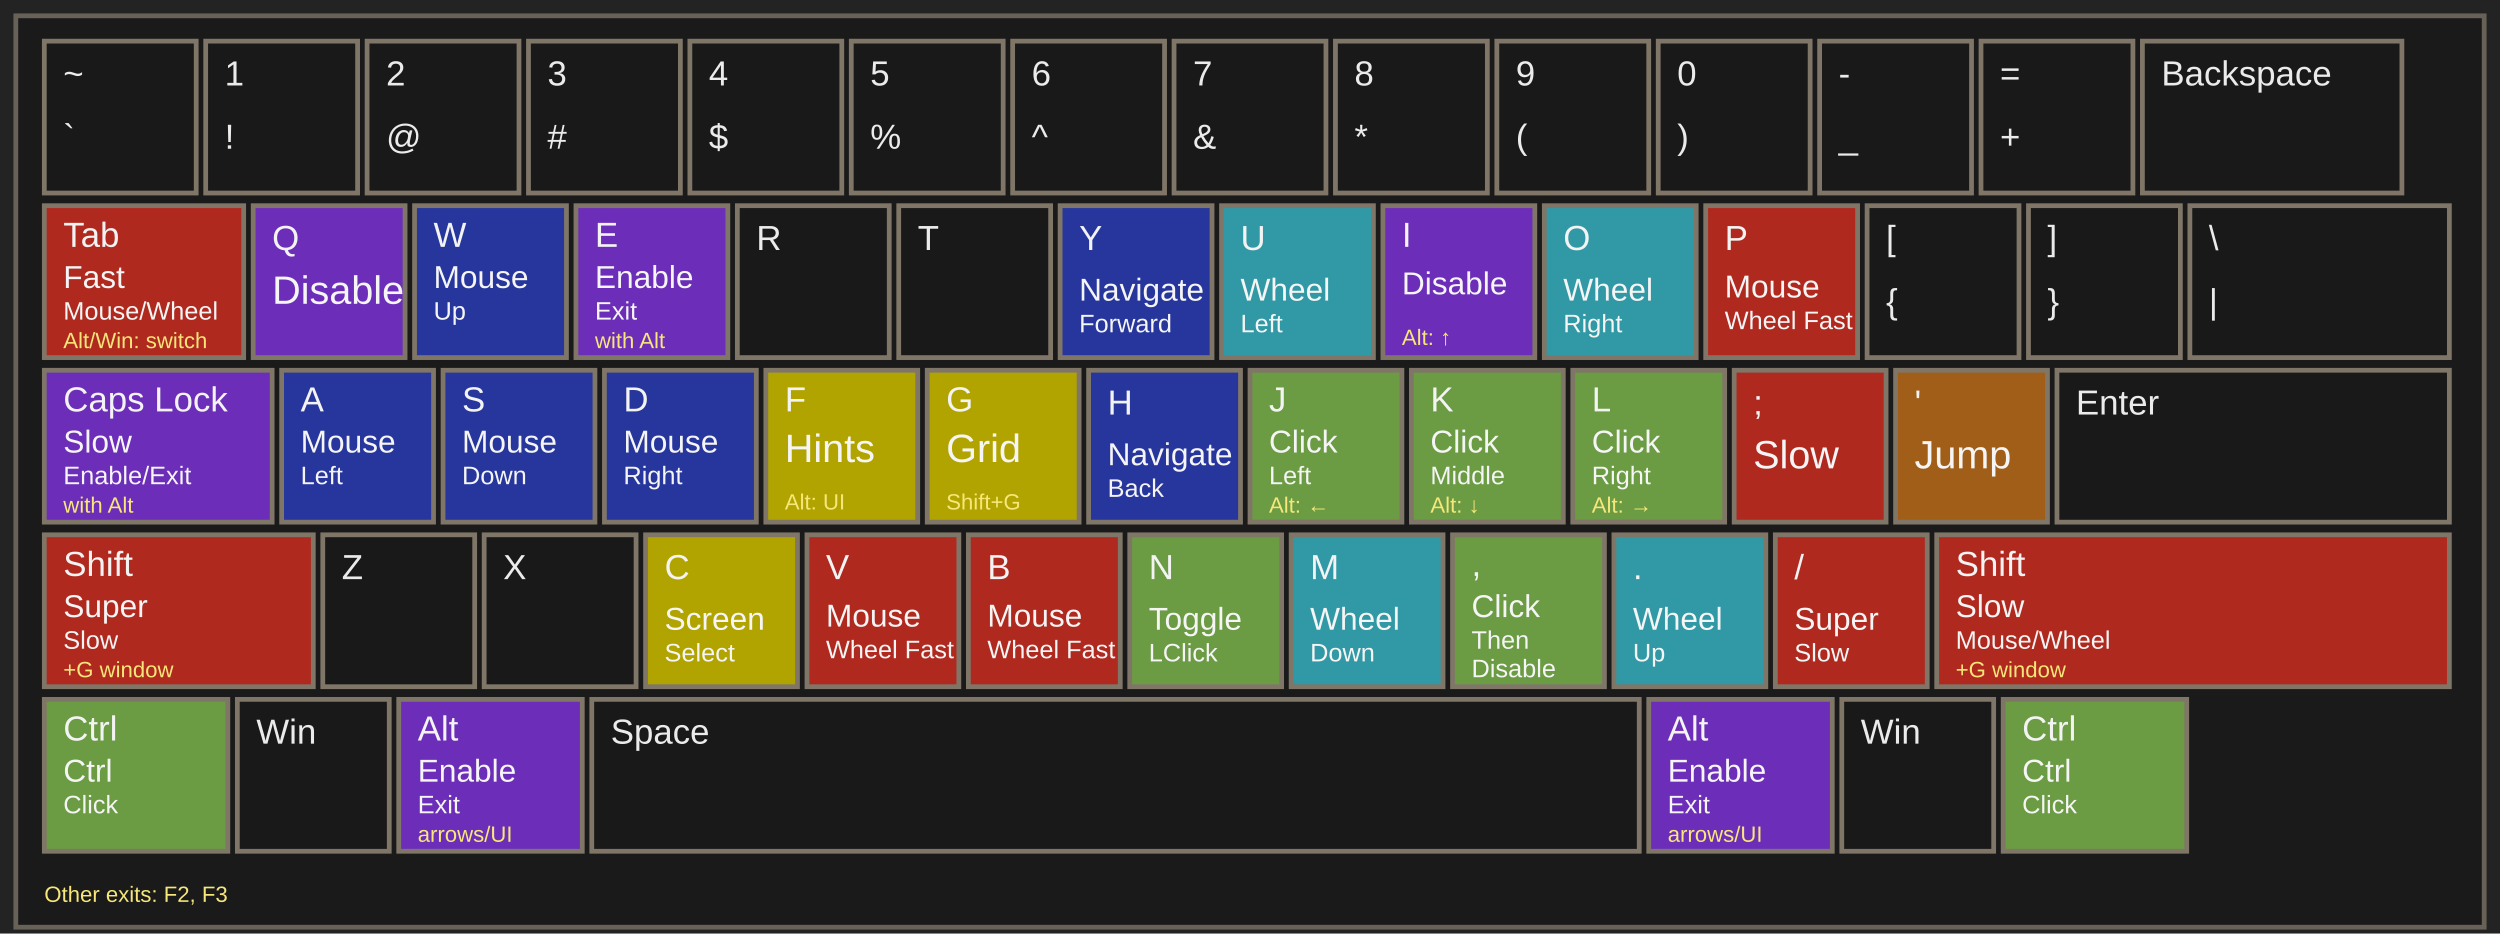
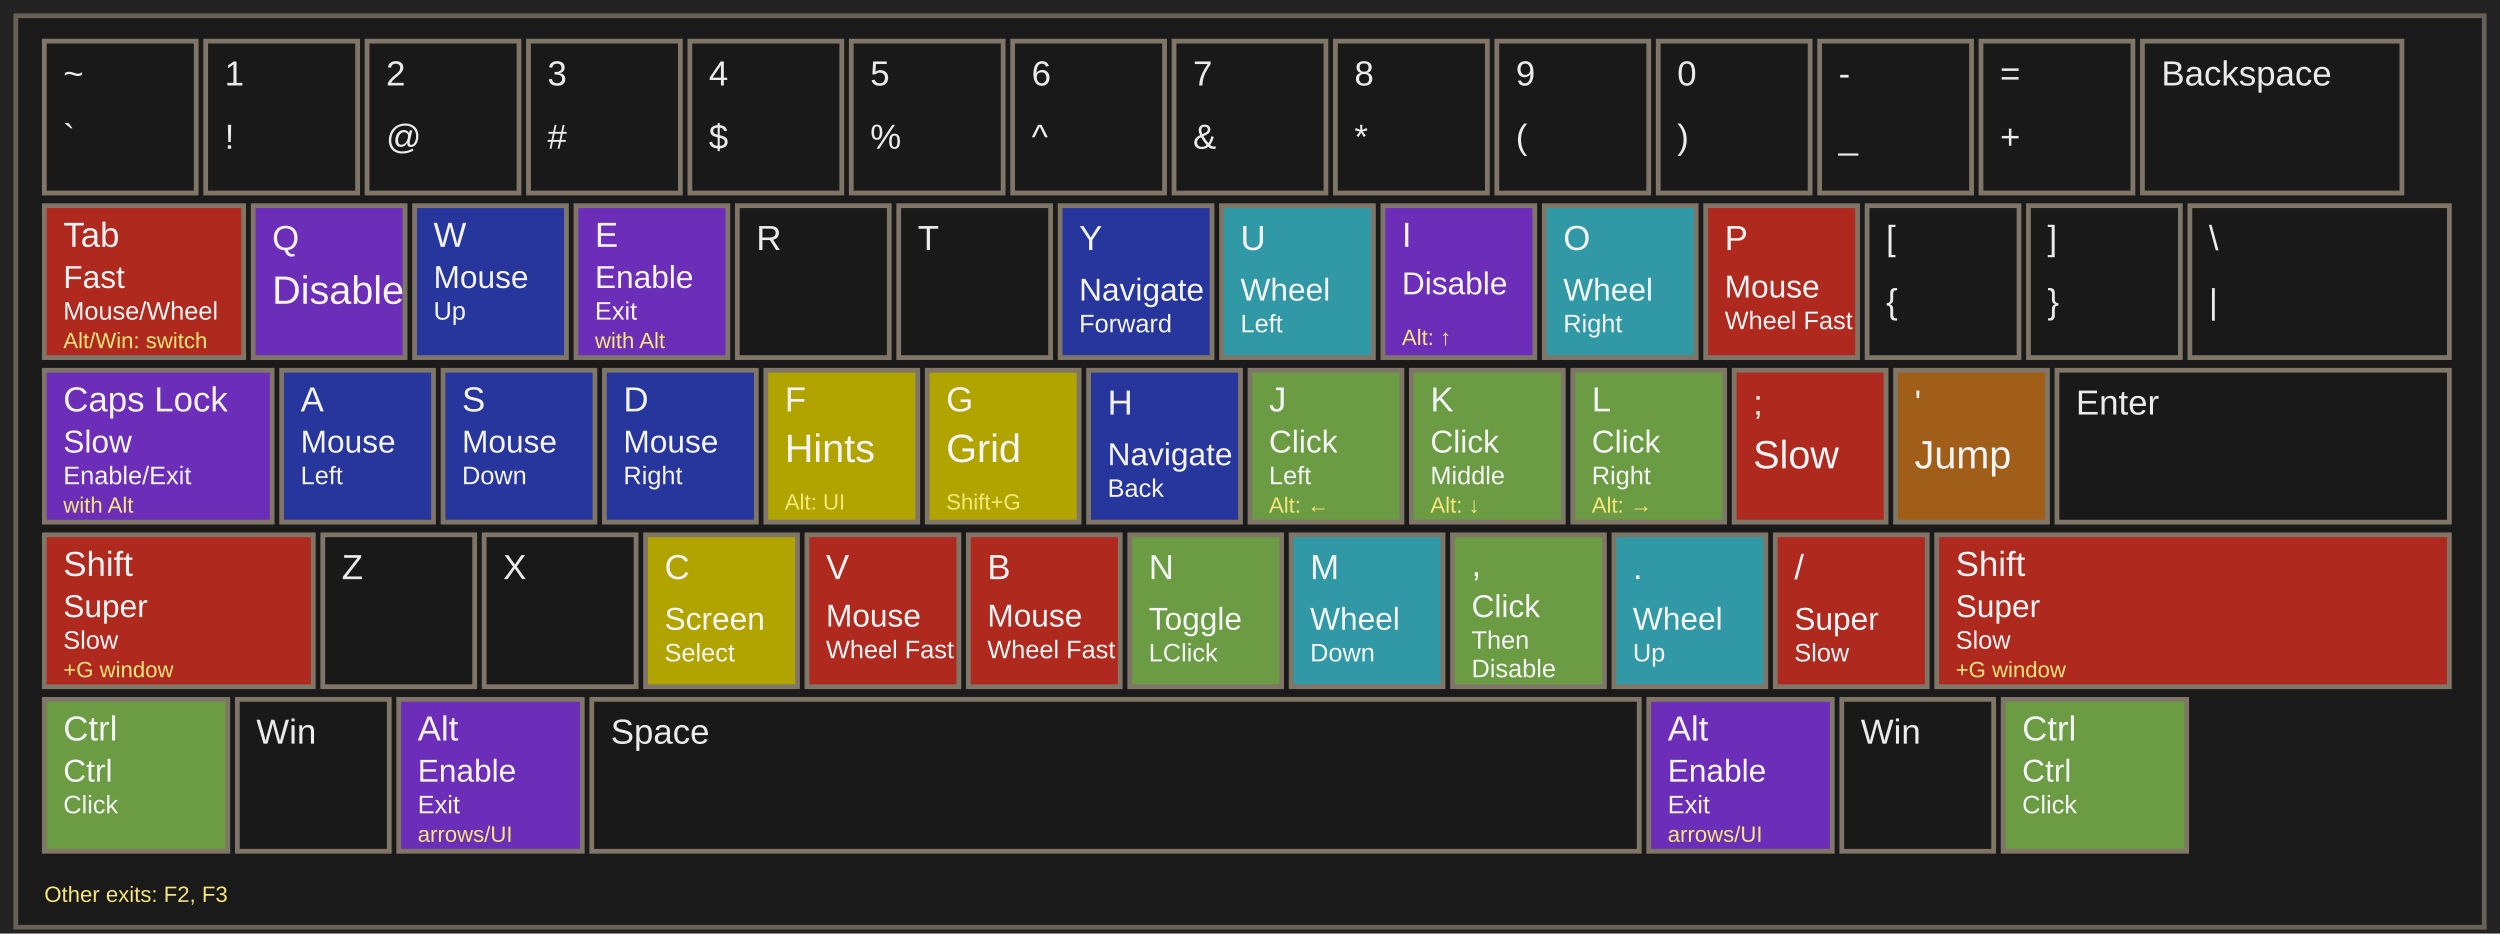
<svg xmlns="http://www.w3.org/2000/svg" viewBox="0 0 1580 590" role="img" aria-labelledby="title desc">
  <style>
    .bg { fill: #232323; }
    .frame { fill: #1a1a1a; stroke: #686157; stroke-width: 3; }
    .key { stroke: #7f7668; stroke-width: 3; }
    .dark { fill: #191919; }
    .purple { fill: #6c2eb9; }
    .blue { fill: #26369d; }
    .red { fill: #b0291f; }
    .teal { fill: #3199a5; }
    .green { fill: #6b9b43; }
    .yellow { fill: #b1a400; }
    .pink { fill: #b12a73; }
    .orange { fill: #a15e19; }
    .phys { font: 22px "Segoe UI", Arial, sans-serif; fill: #f3f3f3; }
    .phys-dark { font: 22px "Segoe UI", Arial, sans-serif; fill: #f6f6f6; opacity: 0.95; }
    .func { font: 25px "Segoe UI", Arial, sans-serif; fill: #f5f5f5; }
    .func-small { font: 20px "Segoe UI", Arial, sans-serif; fill: #f5f5f5; }
    .func-tiny { font: 16px "Segoe UI", Arial, sans-serif; fill: #f5f5f5; }
    .alt { font: 14px "Segoe UI", Arial, sans-serif; fill: #f7e77a; }
  </style>
  <rect class="bg" x="0" y="0" width="1580" height="590" />
  <rect class="frame" x="10" y="10" width="1560" height="576" />
  <g transform="translate(28 26)">
    <rect class="key dark" width="96" height="96" />
    <text class="phys-dark" x="12" y="28">~</text>
    <text class="phys-dark" x="12" y="68">`</text>
  </g>
  <g transform="translate(130 26)">
    <rect class="key dark" width="96" height="96" />
    <text class="phys-dark" x="12" y="28">1</text>
    <text class="phys-dark" x="12" y="68">!</text>
  </g>
  <g transform="translate(232 26)">
    <rect class="key dark" width="96" height="96" />
    <text class="phys-dark" x="12" y="28">2</text>
    <text class="phys-dark" x="12" y="68">@</text>
  </g>
  <g transform="translate(334 26)">
    <rect class="key dark" width="96" height="96" />
    <text class="phys-dark" x="12" y="28">3</text>
    <text class="phys-dark" x="12" y="68">#</text>
  </g>
  <g transform="translate(436 26)">
    <rect class="key dark" width="96" height="96" />
    <text class="phys-dark" x="12" y="28">4</text>
    <text class="phys-dark" x="12" y="68">$</text>
  </g>
  <g transform="translate(538 26)">
    <rect class="key dark" width="96" height="96" />
    <text class="phys-dark" x="12" y="28">5</text>
    <text class="phys-dark" x="12" y="68">%</text>
  </g>
  <g transform="translate(640 26)">
    <rect class="key dark" width="96" height="96" />
    <text class="phys-dark" x="12" y="28">6</text>
    <text class="phys-dark" x="12" y="68">^</text>
  </g>
  <g transform="translate(742 26)">
    <rect class="key dark" width="96" height="96" />
    <text class="phys-dark" x="12" y="28">7</text>
    <text class="phys-dark" x="12" y="68">&amp;</text>
  </g>
  <g transform="translate(844 26)">
    <rect class="key dark" width="96" height="96" />
    <text class="phys-dark" x="12" y="28">8</text>
    <text class="phys-dark" x="12" y="68">*</text>
  </g>
  <g transform="translate(946 26)">
    <rect class="key dark" width="96" height="96" />
    <text class="phys-dark" x="12" y="28">9</text>
    <text class="phys-dark" x="12" y="68">(</text>
  </g>
  <g transform="translate(1048 26)">
    <rect class="key dark" width="96" height="96" />
    <text class="phys-dark" x="12" y="28">0</text>
    <text class="phys-dark" x="12" y="68">)</text>
  </g>
  <g transform="translate(1150 26)">
    <rect class="key dark" width="96" height="96" />
    <text class="phys-dark" x="12" y="28">-</text>
    <text class="phys-dark" x="12" y="68">_</text>
  </g>
  <g transform="translate(1252 26)">
    <rect class="key dark" width="96" height="96" />
    <text class="phys-dark" x="12" y="28">=</text>
    <text class="phys-dark" x="12" y="68">+</text>
  </g>
  <g transform="translate(1354 26)">
    <rect class="key dark" width="164" height="96" />
    <text class="phys-dark" x="12" y="28">Backspace</text>
  </g>
  <g transform="translate(28 130)">
    <rect class="key red" width="126" height="96" />
    <text class="phys" x="12" y="26">Tab</text>
    <text class="func-small" x="12" y="52">Fast</text>
    <text class="func-tiny" x="12" y="72">Mouse/Wheel</text>
    <text class="alt" x="12" y="90">Alt/Win: switch</text>
  </g>
  <g transform="translate(160 130)">
    <rect class="key purple" width="96" height="96" />
    <text class="phys" x="12" y="28">Q</text>
    <text class="func" x="12" y="62">Disable</text>
  </g>
  <g transform="translate(262 130)">
    <rect class="key blue" width="96" height="96" />
    <text class="phys" x="12" y="26">W</text>
    <text class="func-small" x="12" y="52">Mouse</text>
    <text class="func-tiny" x="12" y="72">Up</text>
  </g>
  <g transform="translate(364 130)">
    <rect class="key purple" width="96" height="96" />
    <text class="phys" x="12" y="26">E</text>
    <text class="func-small" x="12" y="52">Enable</text>
    <text class="func-tiny" x="12" y="72">Exit</text>
    <text class="alt" x="12" y="90">with Alt</text>
  </g>
  <g transform="translate(466 130)">
    <rect class="key dark" width="96" height="96" />
    <text class="phys-dark" x="12" y="28">R</text>
  </g>
  <g transform="translate(568 130)">
    <rect class="key dark" width="96" height="96" />
    <text class="phys-dark" x="12" y="28">T</text>
  </g>
  <g transform="translate(670 130)">
    <rect class="key blue" width="96" height="96" />
    <text class="phys" x="12" y="28">Y</text>
    <text class="func-small" x="12" y="60">Navigate</text>
    <text class="func-tiny" x="12" y="80">Forward</text>
  </g>
  <g transform="translate(772 130)">
    <rect class="key teal" width="96" height="96" />
    <text class="phys" x="12" y="28">U</text>
    <text class="func-small" x="12" y="60">Wheel</text>
    <text class="func-tiny" x="12" y="80">Left</text>
  </g>
  <g transform="translate(874 130)">
    <rect class="key purple" width="96" height="96" />
    <text class="phys" x="12" y="26">I</text>
    <text class="func-small" x="12" y="56">Disable</text>
    <text class="alt" x="12" y="88">Alt: ↑</text>
  </g>
  <g transform="translate(976 130)">
    <rect class="key teal" width="96" height="96" />
    <text class="phys" x="12" y="28">O</text>
    <text class="func-small" x="12" y="60">Wheel</text>
    <text class="func-tiny" x="12" y="80">Right</text>
  </g>
  <g transform="translate(1078 130)">
    <rect class="key red" width="96" height="96" />
    <text class="phys" x="12" y="28">P</text>
    <text class="func-small" x="12" y="58">Mouse</text>
    <text class="func-tiny" x="12" y="78">Wheel Fast</text>
  </g>
  <g transform="translate(1180 130)">
    <rect class="key dark" width="96" height="96" />
    <text class="phys-dark" x="12" y="28">[</text>
    <text class="phys-dark" x="12" y="68">{</text>
  </g>
  <g transform="translate(1282 130)">
    <rect class="key dark" width="96" height="96" />
    <text class="phys-dark" x="12" y="28">]</text>
    <text class="phys-dark" x="12" y="68">}</text>
  </g>
  <g transform="translate(1384 130)">
    <rect class="key dark" width="164" height="96" />
    <text class="phys-dark" x="12" y="28">\</text>
    <text class="phys-dark" x="12" y="68">|</text>
  </g>
  <g transform="translate(28 234)">
    <rect class="key purple" width="144" height="96" />
    <text class="phys" x="12" y="26">Caps Lock</text>
    <text class="func-small" x="12" y="52">Slow</text>
    <text class="func-tiny" x="12" y="72">Enable/Exit</text>
    <text class="alt" x="12" y="90">with Alt</text>
  </g>
  <g transform="translate(178 234)">
    <rect class="key blue" width="96" height="96" />
    <text class="phys" x="12" y="26">A</text>
    <text class="func-small" x="12" y="52">Mouse</text>
    <text class="func-tiny" x="12" y="72">Left</text>
  </g>
  <g transform="translate(280 234)">
    <rect class="key blue" width="96" height="96" />
    <text class="phys" x="12" y="26">S</text>
    <text class="func-small" x="12" y="52">Mouse</text>
    <text class="func-tiny" x="12" y="72">Down</text>
  </g>
  <g transform="translate(382 234)">
    <rect class="key blue" width="96" height="96" />
    <text class="phys" x="12" y="26">D</text>
    <text class="func-small" x="12" y="52">Mouse</text>
    <text class="func-tiny" x="12" y="72">Right</text>
  </g>
  <g transform="translate(484 234)">
    <rect class="key yellow" width="96" height="96" />
    <text class="phys" x="12" y="26">F</text>
    <text class="func" x="12" y="58">Hints</text>
    <text class="alt" x="12" y="88">Alt: UI</text>
  </g>
  <g transform="translate(586 234)">
    <rect class="key yellow" width="96" height="96" />
    <text class="phys" x="12" y="26">G</text>
    <text class="func" x="12" y="58">Grid</text>
    <text class="alt" x="12" y="88">Shift+G</text>
  </g>
  <g transform="translate(688 234)">
    <rect class="key blue" width="96" height="96" />
    <text class="phys" x="12" y="28">H</text>
    <text class="func-small" x="12" y="60">Navigate</text>
    <text class="func-tiny" x="12" y="80">Back</text>
  </g>
  <g transform="translate(790 234)">
    <rect class="key green" width="96" height="96" />
    <text class="phys" x="12" y="26">J</text>
    <text class="func-small" x="12" y="52">Click</text>
    <text class="func-tiny" x="12" y="72">Left</text>
    <text class="alt" x="12" y="90">Alt: ←</text>
  </g>
  <g transform="translate(892 234)">
    <rect class="key green" width="96" height="96" />
    <text class="phys" x="12" y="26">K</text>
    <text class="func-small" x="12" y="52">Click</text>
    <text class="func-tiny" x="12" y="72">Middle</text>
    <text class="alt" x="12" y="90">Alt: ↓</text>
  </g>
  <g transform="translate(994 234)">
    <rect class="key green" width="96" height="96" />
    <text class="phys" x="12" y="26">L</text>
    <text class="func-small" x="12" y="52">Click</text>
    <text class="func-tiny" x="12" y="72">Right</text>
    <text class="alt" x="12" y="90">Alt: →</text>
  </g>
  <g transform="translate(1096 234)">
    <rect class="key red" width="96" height="96" />
    <text class="phys" x="12" y="28">;</text>
    <text class="func" x="12" y="62">Slow</text>
  </g>
  <g transform="translate(1198 234)">
    <rect class="key orange" width="96" height="96" />
    <text class="phys" x="12" y="28">'</text>
    <text class="func" x="12" y="62">Jump</text>
  </g>
  <g transform="translate(1300 234)">
    <rect class="key dark" width="248" height="96" />
    <text class="phys-dark" x="12" y="28">Enter</text>
  </g>
  <g transform="translate(28 338)">
    <rect class="key red" width="170" height="96" />
    <text class="phys" x="12" y="26">Shift</text>
    <text class="func-small" x="12" y="52">Super</text>
    <text class="func-tiny" x="12" y="72">Slow</text>
    <text class="alt" x="12" y="90">+G window</text>
  </g>
  <g transform="translate(204 338)">
    <rect class="key dark" width="96" height="96" />
    <text class="phys-dark" x="12" y="28">Z</text>
  </g>
  <g transform="translate(306 338)">
    <rect class="key dark" width="96" height="96" />
    <text class="phys-dark" x="12" y="28">X</text>
  </g>
  <g transform="translate(408 338)">
    <rect class="key yellow" width="96" height="96" />
    <text class="phys" x="12" y="28">C</text>
    <text class="func-small" x="12" y="60">Screen</text>
    <text class="func-tiny" x="12" y="80">Select</text>
  </g>
  <g transform="translate(510 338)">
    <rect class="key red" width="96" height="96" />
    <text class="phys" x="12" y="28">V</text>
    <text class="func-small" x="12" y="58">Mouse</text>
    <text class="func-tiny" x="12" y="78">Wheel Fast</text>
  </g>
  <g transform="translate(612 338)">
    <rect class="key red" width="96" height="96" />
    <text class="phys" x="12" y="28">B</text>
    <text class="func-small" x="12" y="58">Mouse</text>
    <text class="func-tiny" x="12" y="78">Wheel Fast</text>
  </g>
  <g transform="translate(714 338)">
    <rect class="key green" width="96" height="96" />
    <text class="phys" x="12" y="28">N</text>
    <text class="func-small" x="12" y="60">Toggle</text>
    <text class="func-tiny" x="12" y="80">LClick</text>
  </g>
  <g transform="translate(816 338)">
    <rect class="key teal" width="96" height="96" />
    <text class="phys" x="12" y="28">M</text>
    <text class="func-small" x="12" y="60">Wheel</text>
    <text class="func-tiny" x="12" y="80">Down</text>
  </g>
  <g transform="translate(918 338)">
    <rect class="key green" width="96" height="96" />
    <text class="phys" x="12" y="26">,</text>
    <text class="func-small" x="12" y="52">Click</text>
    <text class="func-tiny" x="12" y="72">Then</text>
    <text class="func-tiny" x="12" y="90">Disable</text>
  </g>
  <g transform="translate(1020 338)">
    <rect class="key teal" width="96" height="96" />
    <text class="phys" x="12" y="28">.</text>
    <text class="func-small" x="12" y="60">Wheel</text>
    <text class="func-tiny" x="12" y="80">Up</text>
  </g>
  <g transform="translate(1122 338)">
    <rect class="key red" width="96" height="96" />
    <text class="phys" x="12" y="28">/</text>
    <text class="func-small" x="12" y="60">Super</text>
    <text class="func-tiny" x="12" y="80">Slow</text>
  </g>
  <g transform="translate(1224 338)">
    <rect class="key red" width="324" height="96" />
    <text class="phys" x="12" y="26">Shift</text>
-     <text class="func-small" x="12" y="52">Slow</text>
-     <text class="func-tiny" x="12" y="72">Mouse/Wheel</text>
+     <text class="func-small" x="12" y="52">Super</text>
+     <text class="func-tiny" x="12" y="72">Slow</text>
    <text class="alt" x="12" y="90">+G window</text>
  </g>
  <g transform="translate(28 442)">
    <rect class="key green" width="116" height="96" />
    <text class="phys" x="12" y="26">Ctrl</text>
    <text class="func-small" x="12" y="52">Ctrl</text>
    <text class="func-tiny" x="12" y="72">Click</text>
  </g>
  <g transform="translate(150 442)">
    <rect class="key dark" width="96" height="96" />
    <text class="phys-dark" x="12" y="28">Win</text>
  </g>
  <g transform="translate(252 442)">
    <rect class="key purple" width="116" height="96" />
    <text class="phys" x="12" y="26">Alt</text>
    <text class="func-small" x="12" y="52">Enable</text>
    <text class="func-tiny" x="12" y="72">Exit</text>
    <text class="alt" x="12" y="90">arrows/UI</text>
  </g>
  <g transform="translate(374 442)">
    <rect class="key dark" width="662" height="96" />
    <text class="phys-dark" x="12" y="28">Space</text>
  </g>
  <g transform="translate(1042 442)">
    <rect class="key purple" width="116" height="96" />
    <text class="phys" x="12" y="26">Alt</text>
    <text class="func-small" x="12" y="52">Enable</text>
    <text class="func-tiny" x="12" y="72">Exit</text>
    <text class="alt" x="12" y="90">arrows/UI</text>
  </g>
  <g transform="translate(1164 442)">
    <rect class="key dark" width="96" height="96" />
    <text class="phys-dark" x="12" y="28">Win</text>
  </g>
  <g transform="translate(1266 442)">
    <rect class="key green" width="116" height="96" />
    <text class="phys" x="12" y="26">Ctrl</text>
    <text class="func-small" x="12" y="52">Ctrl</text>
    <text class="func-tiny" x="12" y="72">Click</text>
  </g>
  <text class="alt" x="28" y="570">Other exits: F2, F3</text>
</svg>
